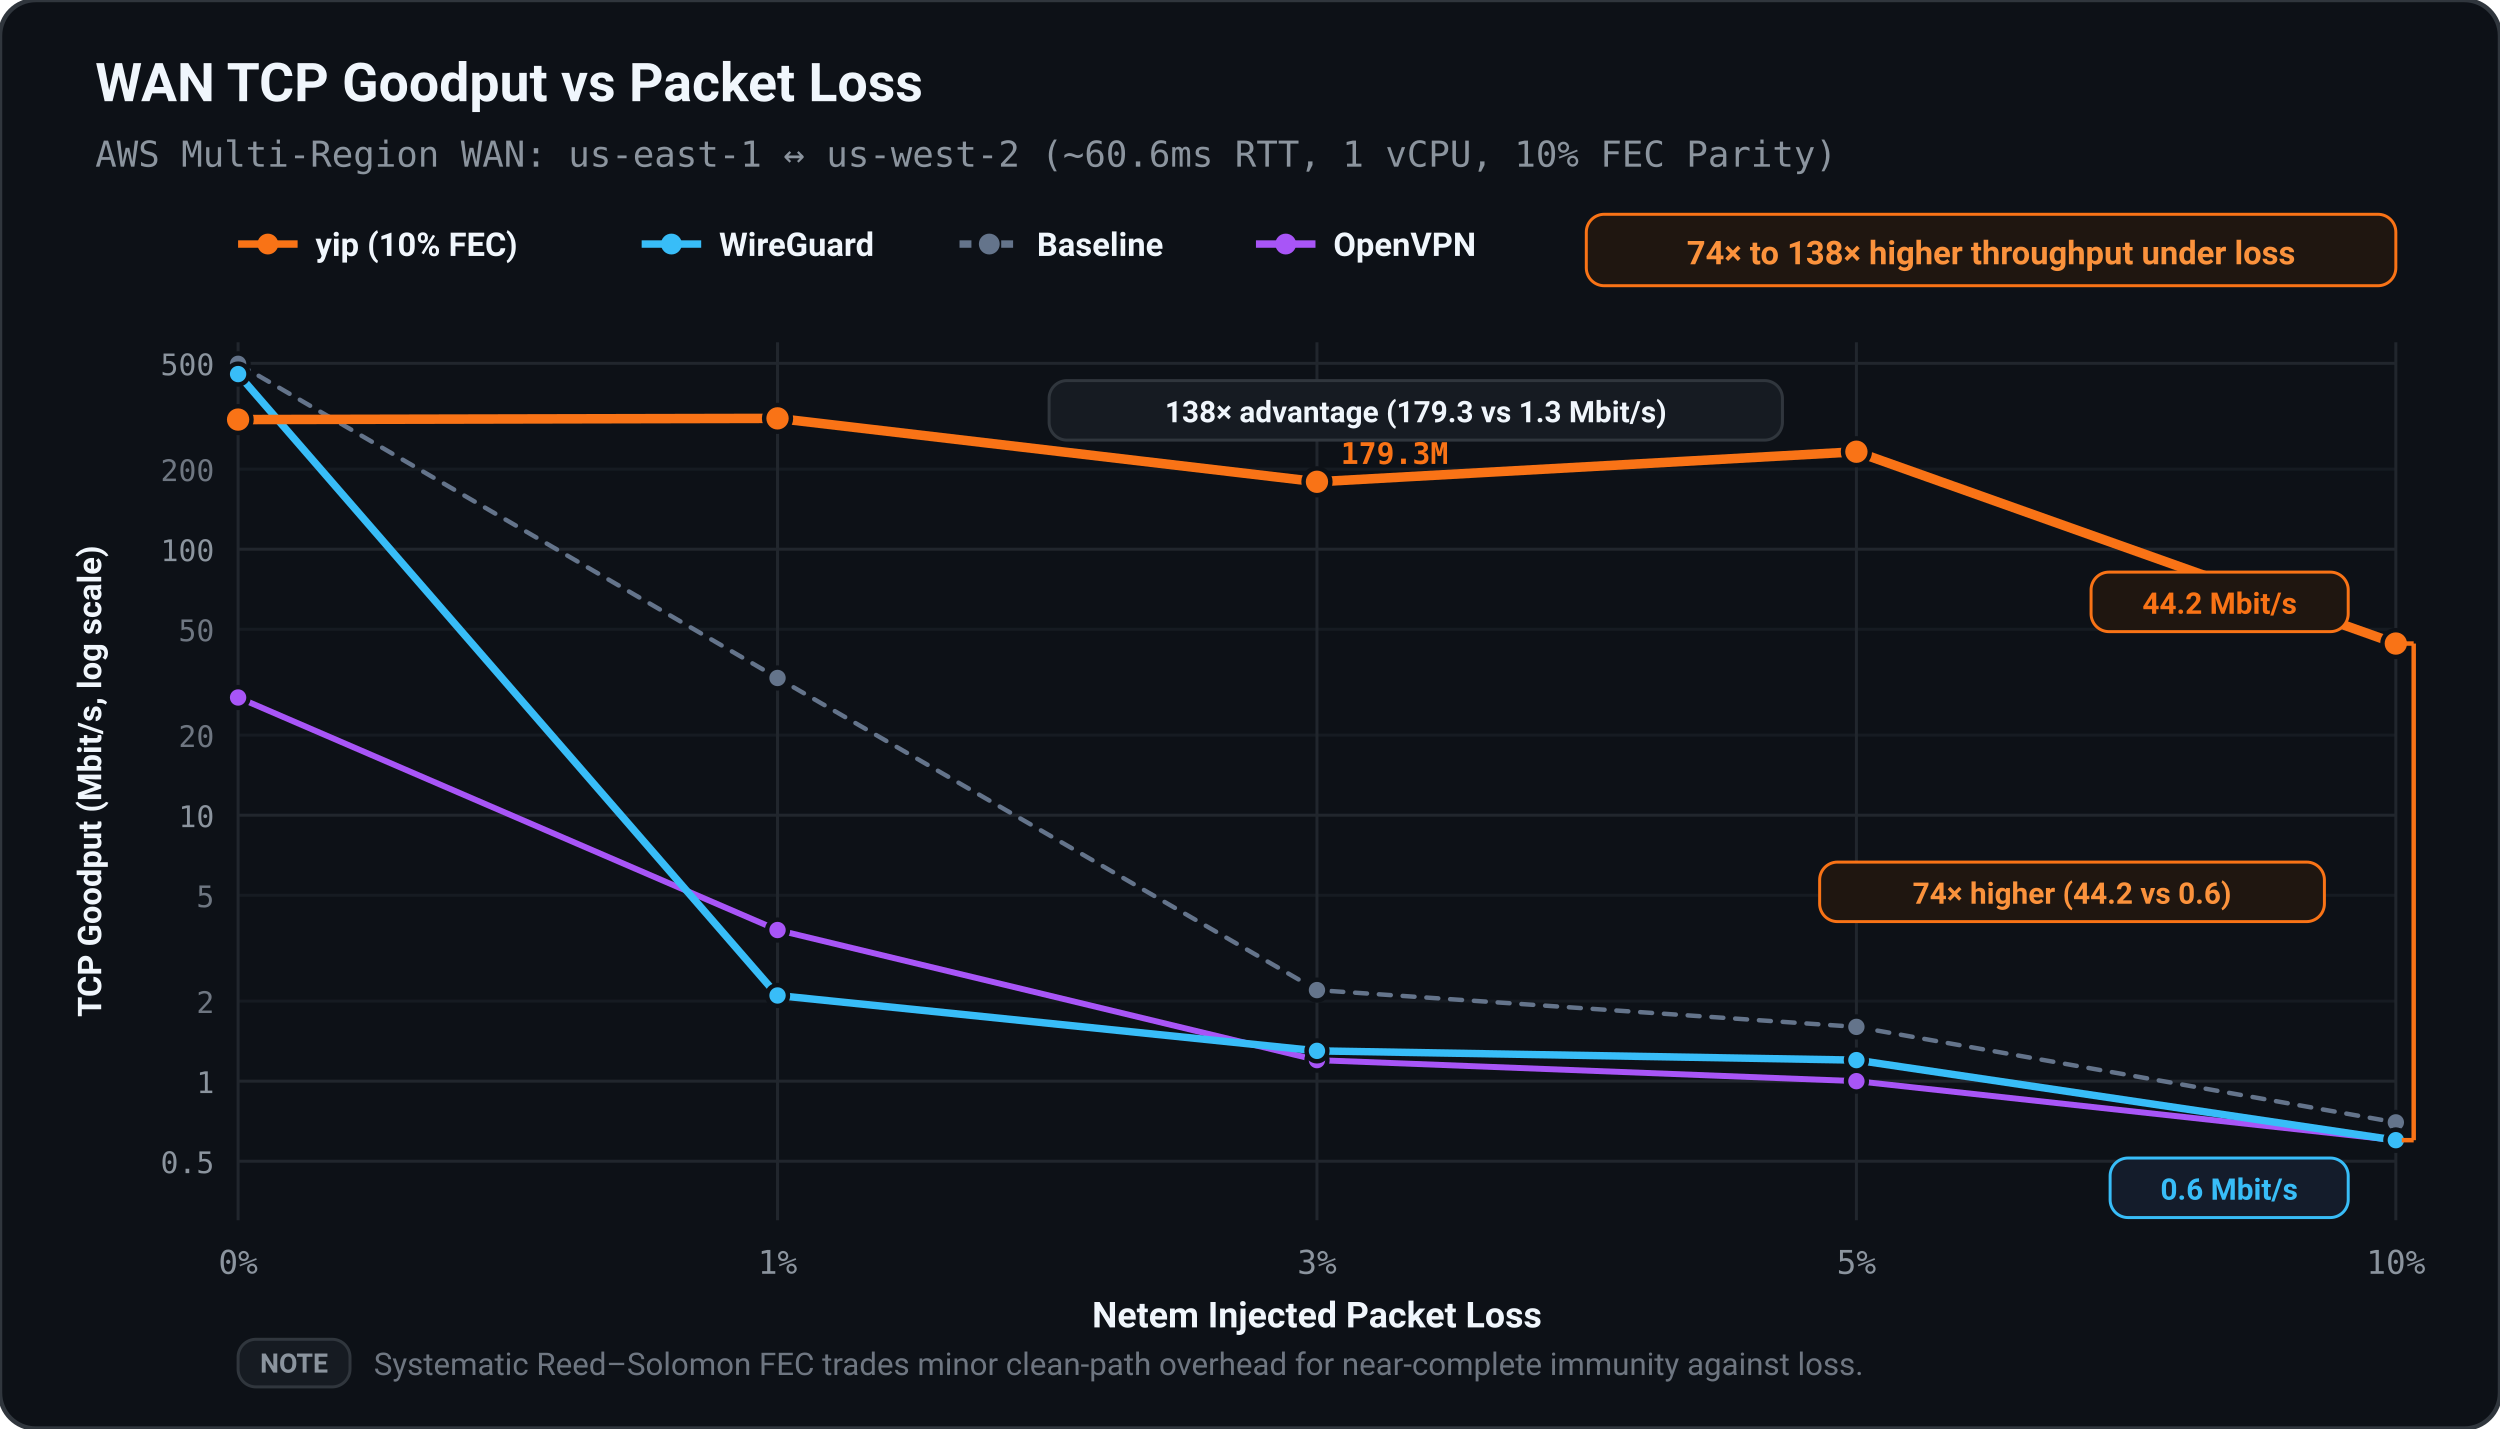
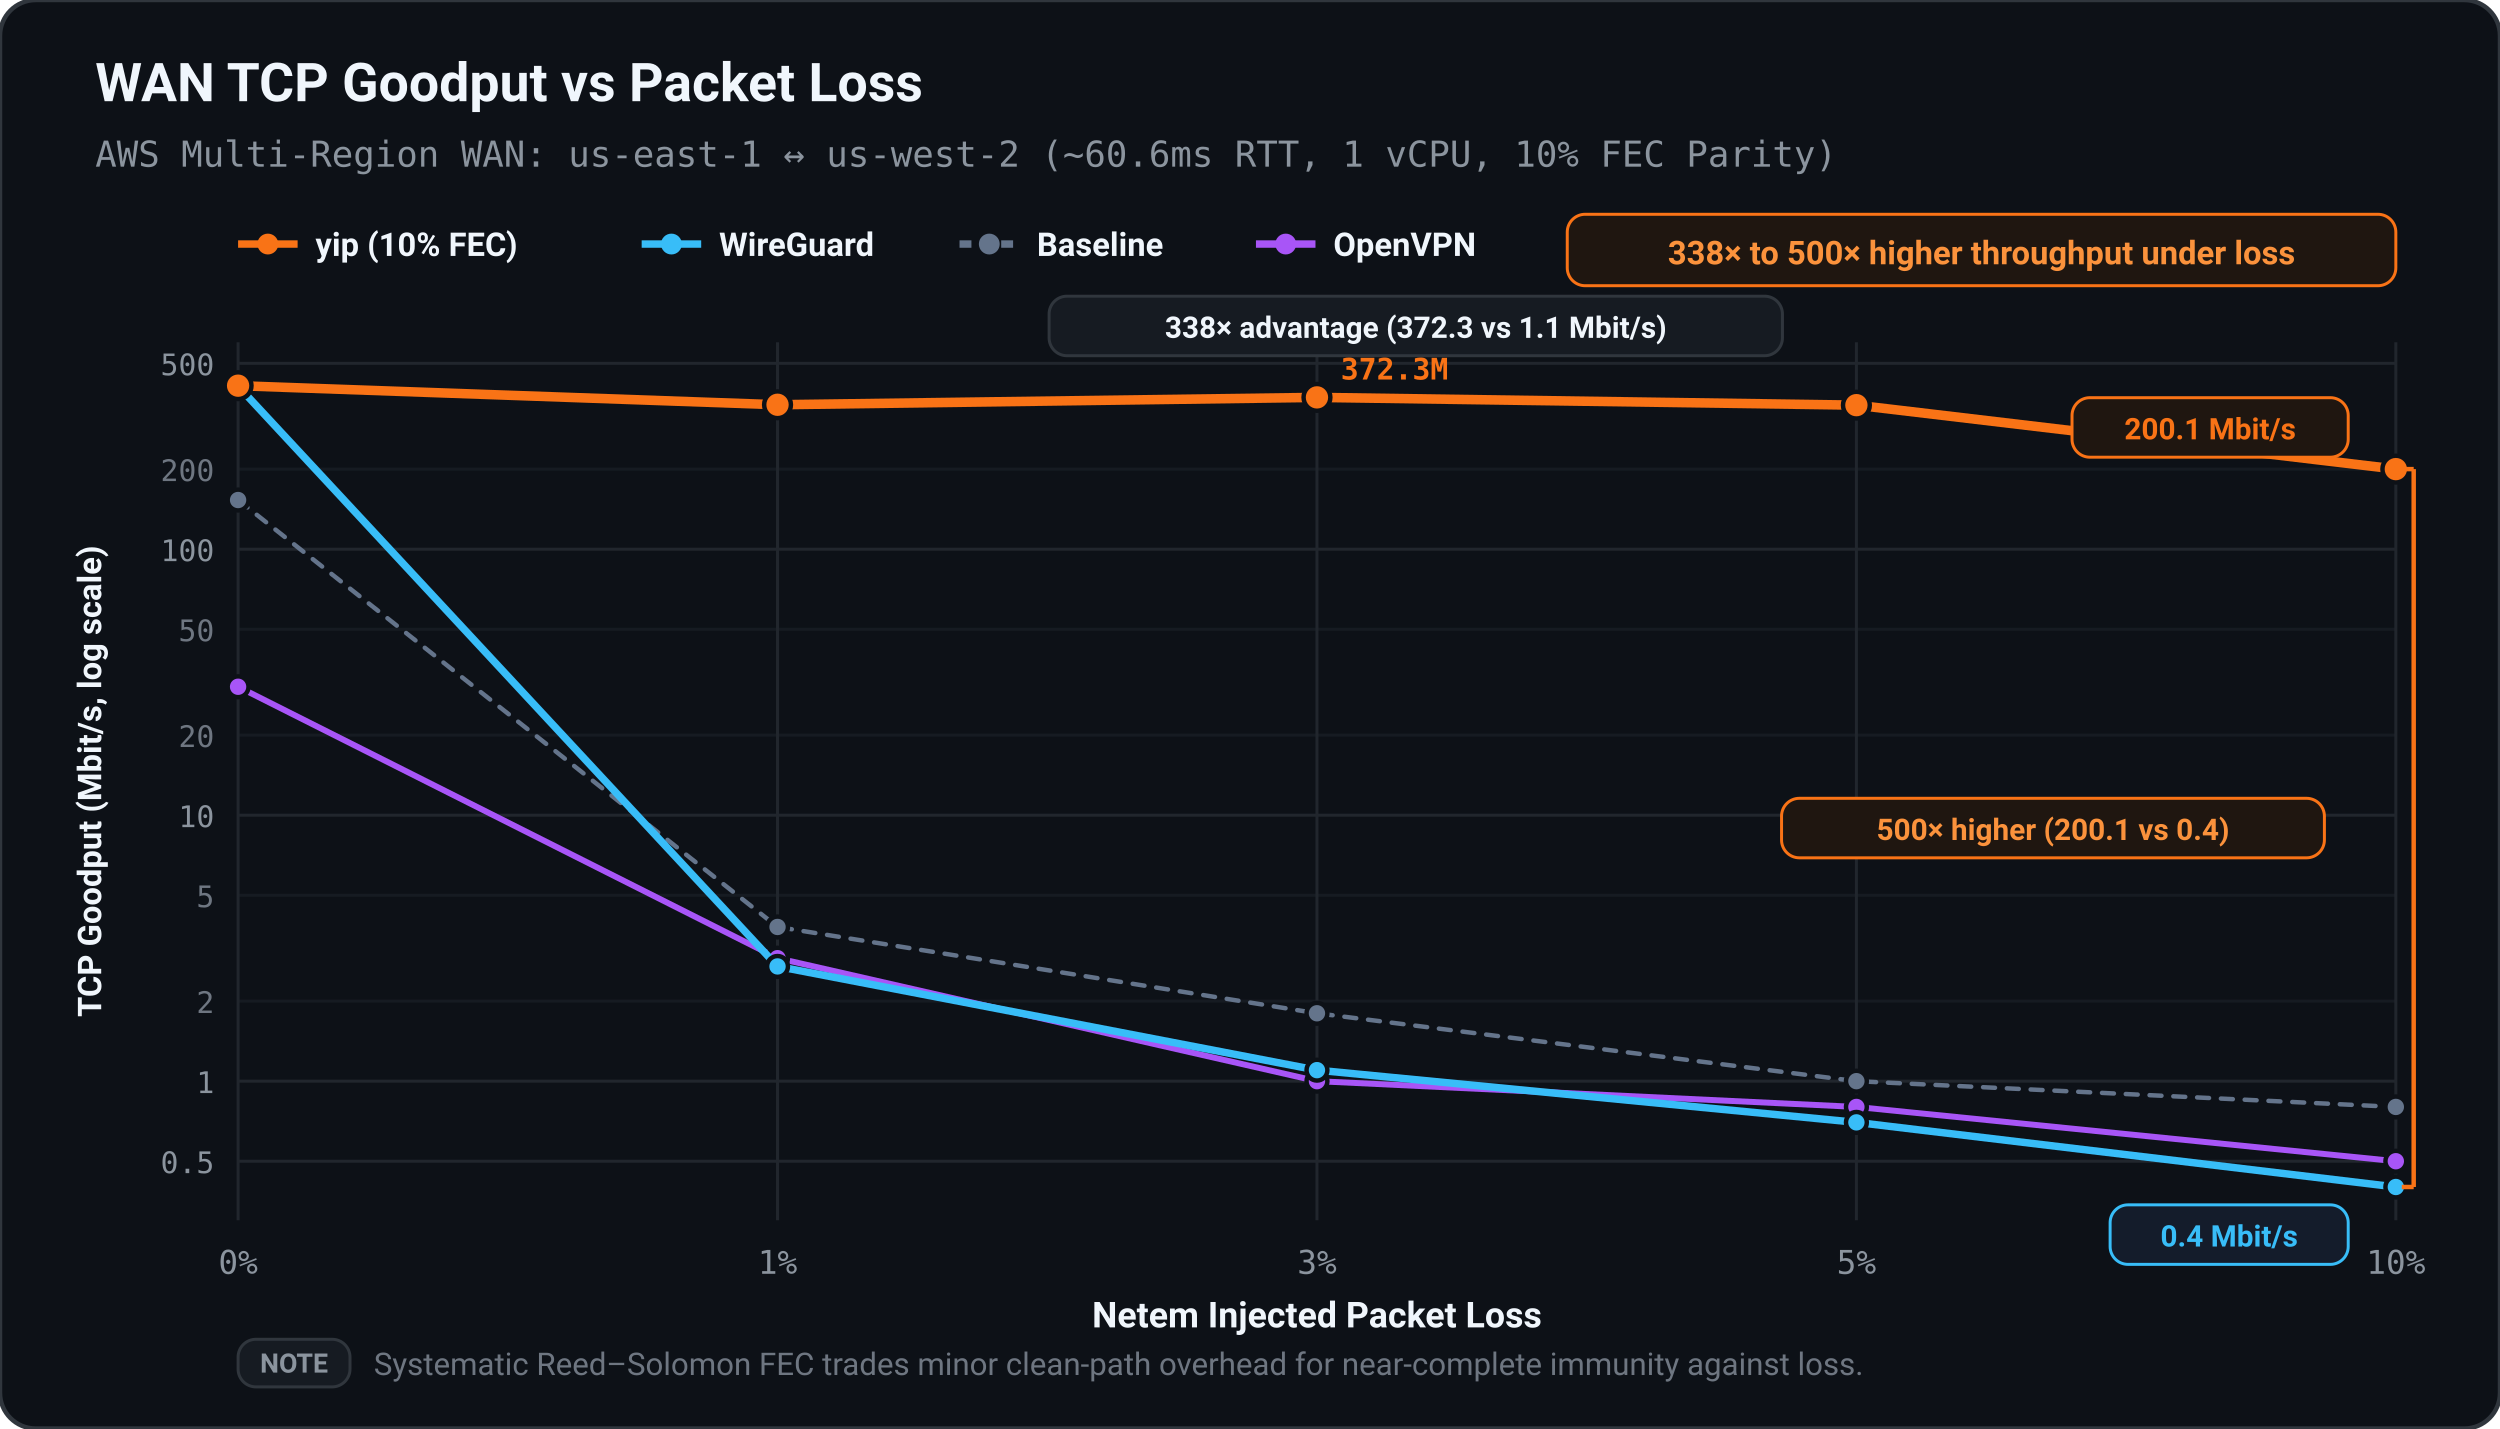
<svg xmlns="http://www.w3.org/2000/svg" viewBox="0 0 840 480" width="100%" height="100%">
  <defs>
    <style>
      text { text-rendering: geometricPrecision; }
    </style>
  </defs>
  <rect width="100%" height="100%" rx="12" fill="#0d1117" stroke="#30363d" stroke-width="1.5" />
  <text x="32.00" y="34.00" fill="#f0f6fc" font-size="18" font-family="ui-sans-serif, -apple-system, BlinkMacSystemFont, 'Segoe UI', Roboto, sans-serif" font-weight="bold" text-anchor="start">WAN TCP Goodput vs Packet Loss</text>
  <text x="32.00" y="56.00" fill="#8b949e" font-size="12" font-family="ui-monospace, SFMono-Regular, Menlo, monospace" font-weight="normal" text-anchor="start">AWS Multi-Region WAN: us-east-1 ↔ us-west-2 (~60.6ms RTT, 1 vCPU, 10% FEC Parity)</text>
  <line x1="80.00" y1="82.00" x2="100.00" y2="82.00" stroke="#f97316" stroke-width="2.50" />
  <circle cx="90.00" cy="82.00" r="3.50" fill="#f97316" />
  <text x="106.00" y="86.00" fill="#f0f6fc" font-size="11" font-family="ui-sans-serif, -apple-system, BlinkMacSystemFont, 'Segoe UI', Roboto, sans-serif" font-weight="600" text-anchor="start">yip (10% FEC)</text>
  <line x1="215.60" y1="82.00" x2="235.60" y2="82.00" stroke="#38bdf8" stroke-width="2.50" />
  <circle cx="225.60" cy="82.00" r="3.50" fill="#38bdf8" />
  <text x="241.60" y="86.00" fill="#f0f6fc" font-size="11" font-family="ui-sans-serif, -apple-system, BlinkMacSystemFont, 'Segoe UI', Roboto, sans-serif" font-weight="600" text-anchor="start">WireGuard</text>
  <line x1="322.40" y1="82.00" x2="342.40" y2="82.00" stroke="#64748b" stroke-width="2.50" stroke-dasharray="4,3" />
  <circle cx="332.40" cy="82.00" r="3.50" fill="#64748b" />
  <text x="348.40" y="86.00" fill="#f0f6fc" font-size="11" font-family="ui-sans-serif, -apple-system, BlinkMacSystemFont, 'Segoe UI', Roboto, sans-serif" font-weight="600" text-anchor="start">Baseline</text>
  <line x1="422.00" y1="82.00" x2="442.00" y2="82.00" stroke="#a855f7" stroke-width="2.50" />
  <circle cx="432.00" cy="82.00" r="3.50" fill="#a855f7" />
  <text x="448.00" y="86.00" fill="#f0f6fc" font-size="11" font-family="ui-sans-serif, -apple-system, BlinkMacSystemFont, 'Segoe UI', Roboto, sans-serif" font-weight="600" text-anchor="start">OpenVPN</text>
-   <rect x="533.00" y="72.00" width="272.00" height="24.00" fill="#1f1610" rx="6.00" stroke="#f97316" stroke-width="1.00" />
-   <text x="669.00" y="88.80" fill="#fb923c" font-size="11" font-family="ui-sans-serif, -apple-system, BlinkMacSystemFont, 'Segoe UI', Roboto, sans-serif" font-weight="bold" text-anchor="middle">74× to 138× higher throughput under loss</text>
+   <rect x="526.60" y="72.00" width="278.40" height="24.00" fill="#1f1610" rx="6.00" stroke="#f97316" stroke-width="1.00" />
+   <text x="665.80" y="88.80" fill="#fb923c" font-size="11" font-family="ui-sans-serif, -apple-system, BlinkMacSystemFont, 'Segoe UI', Roboto, sans-serif" font-weight="bold" text-anchor="middle">338× to 500× higher throughput under loss</text>
  <line x1="80.00" y1="390.17" x2="805.00" y2="390.17" stroke="#21262d" stroke-width="1.00" />
  <text x="72.00" y="394.17" fill="#8b949e" font-size="10" font-family="ui-monospace, SFMono-Regular, Menlo, monospace" font-weight="normal" text-anchor="end">0.5</text>
  <line x1="80.00" y1="363.27" x2="805.00" y2="363.27" stroke="#21262d" stroke-width="1.00" />
  <text x="72.00" y="367.27" fill="#8b949e" font-size="10" font-family="ui-monospace, SFMono-Regular, Menlo, monospace" font-weight="normal" text-anchor="end">1</text>
  <line x1="80.00" y1="336.37" x2="805.00" y2="336.37" stroke="#161b22" stroke-width="1.00" />
  <text x="72.00" y="340.37" fill="#6e7681" font-size="10" font-family="ui-monospace, SFMono-Regular, Menlo, monospace" font-weight="normal" text-anchor="end">2</text>
  <line x1="80.00" y1="300.81" x2="805.00" y2="300.81" stroke="#161b22" stroke-width="1.00" />
  <text x="72.00" y="304.81" fill="#6e7681" font-size="10" font-family="ui-monospace, SFMono-Regular, Menlo, monospace" font-weight="normal" text-anchor="end">5</text>
  <line x1="80.00" y1="273.91" x2="805.00" y2="273.91" stroke="#21262d" stroke-width="1.00" />
  <text x="72.00" y="277.91" fill="#8b949e" font-size="10" font-family="ui-monospace, SFMono-Regular, Menlo, monospace" font-weight="normal" text-anchor="end">10</text>
  <line x1="80.00" y1="247.00" x2="805.00" y2="247.00" stroke="#161b22" stroke-width="1.00" />
  <text x="72.00" y="251.00" fill="#6e7681" font-size="10" font-family="ui-monospace, SFMono-Regular, Menlo, monospace" font-weight="normal" text-anchor="end">20</text>
  <line x1="80.00" y1="211.44" x2="805.00" y2="211.44" stroke="#161b22" stroke-width="1.00" />
  <text x="72.00" y="215.44" fill="#6e7681" font-size="10" font-family="ui-monospace, SFMono-Regular, Menlo, monospace" font-weight="normal" text-anchor="end">50</text>
  <line x1="80.00" y1="184.54" x2="805.00" y2="184.54" stroke="#21262d" stroke-width="1.00" />
  <text x="72.00" y="188.54" fill="#8b949e" font-size="10" font-family="ui-monospace, SFMono-Regular, Menlo, monospace" font-weight="normal" text-anchor="end">100</text>
  <line x1="80.00" y1="157.64" x2="805.00" y2="157.64" stroke="#161b22" stroke-width="1.00" />
  <text x="72.00" y="161.64" fill="#6e7681" font-size="10" font-family="ui-monospace, SFMono-Regular, Menlo, monospace" font-weight="normal" text-anchor="end">200</text>
  <line x1="80.00" y1="122.08" x2="805.00" y2="122.08" stroke="#21262d" stroke-width="1.00" />
  <text x="72.00" y="126.08" fill="#8b949e" font-size="10" font-family="ui-monospace, SFMono-Regular, Menlo, monospace" font-weight="normal" text-anchor="end">500</text>
  <line x1="80.00" y1="115.00" x2="80.00" y2="410.00" stroke="#21262d" stroke-width="1.00" />
  <text x="80.00" y="428.00" fill="#8b949e" font-size="11" font-family="ui-monospace, SFMono-Regular, Menlo, monospace" font-weight="normal" text-anchor="middle">0%</text>
  <line x1="261.25" y1="115.00" x2="261.25" y2="410.00" stroke="#21262d" stroke-width="1.00" />
  <text x="261.25" y="428.00" fill="#8b949e" font-size="11" font-family="ui-monospace, SFMono-Regular, Menlo, monospace" font-weight="normal" text-anchor="middle">1%</text>
  <line x1="442.50" y1="115.00" x2="442.50" y2="410.00" stroke="#21262d" stroke-width="1.00" />
  <text x="442.50" y="428.00" fill="#8b949e" font-size="11" font-family="ui-monospace, SFMono-Regular, Menlo, monospace" font-weight="normal" text-anchor="middle">3%</text>
  <line x1="623.75" y1="115.00" x2="623.75" y2="410.00" stroke="#21262d" stroke-width="1.00" />
  <text x="623.75" y="428.00" fill="#8b949e" font-size="11" font-family="ui-monospace, SFMono-Regular, Menlo, monospace" font-weight="normal" text-anchor="middle">5%</text>
  <line x1="805.00" y1="115.00" x2="805.00" y2="410.00" stroke="#21262d" stroke-width="1.00" />
  <text x="805.00" y="428.00" fill="#8b949e" font-size="11" font-family="ui-monospace, SFMono-Regular, Menlo, monospace" font-weight="normal" text-anchor="middle">10%</text>
  <text x="442.50" y="446.00" fill="#f0f6fc" font-size="12" font-family="ui-sans-serif, -apple-system, BlinkMacSystemFont, 'Segoe UI', Roboto, sans-serif" font-weight="600" text-anchor="middle">Netem Injected Packet Loss</text>
  <text x="34.00" y="262.50" fill="#f0f6fc" font-size="11" font-family="ui-sans-serif, -apple-system, BlinkMacSystemFont, 'Segoe UI', Roboto, sans-serif" font-weight="600" text-anchor="middle" transform="rotate(-90 34.00 262.50)">TCP Goodput (Mbit/s, log scale)</text>
-   <polyline points="80.00,122.24 261.25,227.80 442.50,332.67 623.75,345.03 805.00,377.12" fill="none" stroke="#64748b" stroke-width="1.50" stroke-linecap="round" stroke-linejoin="round" stroke-dasharray="4,4" />
-   <circle cx="80.00" cy="122.24" r="3.50" fill="#64748b" stroke="#0d1117" stroke-width="1.50" />
-   <circle cx="261.25" cy="227.80" r="3.50" fill="#64748b" stroke="#0d1117" stroke-width="1.50" />
-   <circle cx="442.50" cy="332.67" r="3.50" fill="#64748b" stroke="#0d1117" stroke-width="1.50" />
-   <circle cx="623.75" cy="345.03" r="3.50" fill="#64748b" stroke="#0d1117" stroke-width="1.50" />
-   <circle cx="805.00" cy="377.12" r="3.50" fill="#64748b" stroke="#0d1117" stroke-width="1.50" />
-   <polyline points="80.00,234.36 261.25,312.49 442.50,356.20 623.75,363.27 805.00,383.10" fill="none" stroke="#a855f7" stroke-width="2.00" stroke-linecap="round" stroke-linejoin="round" />
-   <circle cx="80.00" cy="234.36" r="3.50" fill="#a855f7" stroke="#0d1117" stroke-width="1.50" />
-   <circle cx="261.25" cy="312.49" r="3.50" fill="#a855f7" stroke="#0d1117" stroke-width="1.50" />
-   <circle cx="442.50" cy="356.20" r="3.50" fill="#a855f7" stroke="#0d1117" stroke-width="1.50" />
-   <circle cx="623.75" cy="363.27" r="3.50" fill="#a855f7" stroke="#0d1117" stroke-width="1.50" />
-   <circle cx="805.00" cy="383.10" r="3.50" fill="#a855f7" stroke="#0d1117" stroke-width="1.50" />
-   <polyline points="80.00,125.69 261.25,334.48 442.50,353.09 623.75,356.20 805.00,383.10" fill="none" stroke="#38bdf8" stroke-width="2.50" stroke-linecap="round" stroke-linejoin="round" />
-   <circle cx="80.00" cy="125.69" r="3.50" fill="#38bdf8" stroke="#0d1117" stroke-width="1.50" />
-   <circle cx="261.25" cy="334.48" r="3.50" fill="#38bdf8" stroke="#0d1117" stroke-width="1.50" />
-   <circle cx="442.50" cy="353.09" r="3.50" fill="#38bdf8" stroke="#0d1117" stroke-width="1.50" />
-   <circle cx="623.75" cy="356.20" r="3.50" fill="#38bdf8" stroke="#0d1117" stroke-width="1.50" />
-   <circle cx="805.00" cy="383.10" r="3.50" fill="#38bdf8" stroke="#0d1117" stroke-width="1.50" />
-   <polyline points="80.00,140.98 261.25,140.57 442.50,161.88 623.75,151.78 805.00,216.23" fill="none" stroke="#f97316" stroke-width="3.20" stroke-linecap="round" stroke-linejoin="round" />
-   <circle cx="80.00" cy="140.98" r="4.50" fill="#f97316" stroke="#0d1117" stroke-width="1.50" />
-   <circle cx="261.25" cy="140.57" r="4.50" fill="#f97316" stroke="#0d1117" stroke-width="1.50" />
-   <circle cx="442.50" cy="161.88" r="4.50" fill="#f97316" stroke="#0d1117" stroke-width="1.50" />
-   <circle cx="623.75" cy="151.78" r="4.50" fill="#f97316" stroke="#0d1117" stroke-width="1.50" />
-   <circle cx="805.00" cy="216.23" r="4.50" fill="#f97316" stroke="#0d1117" stroke-width="1.50" />
-   <text x="450.50" y="155.88" fill="#f97316" font-size="10" font-family="ui-monospace, SFMono-Regular, Menlo, monospace" font-weight="bold" text-anchor="start">179.3M</text>
-   <rect x="352.50" y="127.88" width="246.40" height="20.00" fill="#161b22" rx="6.00" stroke="#30363d" stroke-width="1.00" />
-   <text x="475.70" y="141.88" fill="#f0f6fc" font-size="10" font-family="ui-sans-serif, -apple-system, BlinkMacSystemFont, 'Segoe UI', Roboto, sans-serif" font-weight="bold" text-anchor="middle">138× advantage (179.3 vs 1.3 Mbit/s)</text>
-   <rect x="702.60" y="192.23" width="86.40" height="20.00" fill="#1f1610" rx="6.00" stroke="#f97316" stroke-width="1.00" />
-   <text x="745.80" y="206.23" fill="#f97316" font-size="10" font-family="ui-sans-serif, -apple-system, BlinkMacSystemFont, 'Segoe UI', Roboto, sans-serif" font-weight="bold" text-anchor="middle">44.2 Mbit/s</text>
-   <rect x="709.00" y="389.10" width="80.00" height="20.00" fill="#141c2b" rx="6.00" stroke="#38bdf8" stroke-width="1.00" />
-   <text x="749.00" y="403.10" fill="#38bdf8" font-size="10" font-family="ui-sans-serif, -apple-system, BlinkMacSystemFont, 'Segoe UI', Roboto, sans-serif" font-weight="bold" text-anchor="middle">0.6 Mbit/s</text>
-   <line x1="811.00" y1="216.23" x2="811.00" y2="383.10" stroke="#f97316" stroke-width="1.50" />
-   <line x1="807.00" y1="216.23" x2="811.00" y2="216.23" stroke="#f97316" stroke-width="1.50" />
-   <line x1="807.00" y1="383.10" x2="811.00" y2="383.10" stroke="#f97316" stroke-width="1.50" />
-   <rect x="611.40" y="289.66" width="169.60" height="20.00" fill="#1f1610" rx="6.00" stroke="#f97316" stroke-width="1.00" />
-   <text x="696.20" y="303.66" fill="#fb923c" font-size="10" font-family="ui-sans-serif, -apple-system, BlinkMacSystemFont, 'Segoe UI', Roboto, sans-serif" font-weight="bold" text-anchor="middle">74× higher (44.2 vs 0.6)</text>
+   <polyline points="80.00,168.01 261.25,311.46 442.50,340.46 623.75,363.27 805.00,371.93" fill="none" stroke="#64748b" stroke-width="1.50" stroke-linecap="round" stroke-linejoin="round" stroke-dasharray="4,4" />
+   <circle cx="80.00" cy="168.01" r="3.50" fill="#64748b" stroke="#0d1117" stroke-width="1.50" />
+   <circle cx="261.25" cy="311.46" r="3.50" fill="#64748b" stroke="#0d1117" stroke-width="1.50" />
+   <circle cx="442.50" cy="340.46" r="3.50" fill="#64748b" stroke="#0d1117" stroke-width="1.50" />
+   <circle cx="623.75" cy="363.27" r="3.50" fill="#64748b" stroke="#0d1117" stroke-width="1.50" />
+   <circle cx="805.00" cy="371.93" r="3.50" fill="#64748b" stroke="#0d1117" stroke-width="1.50" />
+   <polyline points="80.00,230.75 261.25,321.95 442.50,363.27 623.75,371.93 805.00,390.17" fill="none" stroke="#a855f7" stroke-width="2.00" stroke-linecap="round" stroke-linejoin="round" />
+   <circle cx="80.00" cy="230.75" r="3.50" fill="#a855f7" stroke="#0d1117" stroke-width="1.50" />
+   <circle cx="261.25" cy="321.95" r="3.50" fill="#a855f7" stroke="#0d1117" stroke-width="1.50" />
+   <circle cx="442.50" cy="363.27" r="3.50" fill="#a855f7" stroke="#0d1117" stroke-width="1.50" />
+   <circle cx="623.75" cy="371.93" r="3.50" fill="#a855f7" stroke="#0d1117" stroke-width="1.50" />
+   <circle cx="805.00" cy="390.17" r="3.50" fill="#a855f7" stroke="#0d1117" stroke-width="1.50" />
+   <polyline points="80.00,129.73 261.25,324.72 442.50,359.57 623.75,377.12 805.00,398.83" fill="none" stroke="#38bdf8" stroke-width="2.50" stroke-linecap="round" stroke-linejoin="round" />
+   <circle cx="80.00" cy="129.73" r="3.50" fill="#38bdf8" stroke="#0d1117" stroke-width="1.50" />
+   <circle cx="261.25" cy="324.72" r="3.50" fill="#38bdf8" stroke="#0d1117" stroke-width="1.50" />
+   <circle cx="442.50" cy="359.57" r="3.50" fill="#38bdf8" stroke="#0d1117" stroke-width="1.50" />
+   <circle cx="623.75" cy="377.12" r="3.50" fill="#38bdf8" stroke="#0d1117" stroke-width="1.50" />
+   <circle cx="805.00" cy="398.83" r="3.50" fill="#38bdf8" stroke="#0d1117" stroke-width="1.50" />
+   <polyline points="80.00,129.59 261.25,136.00 442.50,133.52 623.75,136.13 805.00,157.62" fill="none" stroke="#f97316" stroke-width="3.20" stroke-linecap="round" stroke-linejoin="round" />
+   <circle cx="80.00" cy="129.59" r="4.50" fill="#f97316" stroke="#0d1117" stroke-width="1.50" />
+   <circle cx="261.25" cy="136.00" r="4.50" fill="#f97316" stroke="#0d1117" stroke-width="1.50" />
+   <circle cx="442.50" cy="133.52" r="4.50" fill="#f97316" stroke="#0d1117" stroke-width="1.50" />
+   <circle cx="623.75" cy="136.13" r="4.50" fill="#f97316" stroke="#0d1117" stroke-width="1.50" />
+   <circle cx="805.00" cy="157.62" r="4.50" fill="#f97316" stroke="#0d1117" stroke-width="1.50" />
+   <text x="450.50" y="127.52" fill="#f97316" font-size="10" font-family="ui-monospace, SFMono-Regular, Menlo, monospace" font-weight="bold" text-anchor="start">372.3M</text>
+   <rect x="352.50" y="99.52" width="246.40" height="20.00" fill="#161b22" rx="6.00" stroke="#30363d" stroke-width="1.00" />
+   <text x="475.70" y="113.52" fill="#f0f6fc" font-size="10" font-family="ui-sans-serif, -apple-system, BlinkMacSystemFont, 'Segoe UI', Roboto, sans-serif" font-weight="bold" text-anchor="middle">338× advantage (372.3 vs 1.1 Mbit/s)</text>
+   <rect x="696.20" y="133.62" width="92.80" height="20.00" fill="#1f1610" rx="6.00" stroke="#f97316" stroke-width="1.00" />
+   <text x="742.60" y="147.62" fill="#f97316" font-size="10" font-family="ui-sans-serif, -apple-system, BlinkMacSystemFont, 'Segoe UI', Roboto, sans-serif" font-weight="bold" text-anchor="middle">200.1 Mbit/s</text>
+   <rect x="709.00" y="404.83" width="80.00" height="20.00" fill="#141c2b" rx="6.00" stroke="#38bdf8" stroke-width="1.00" />
+   <text x="749.00" y="418.83" fill="#38bdf8" font-size="10" font-family="ui-sans-serif, -apple-system, BlinkMacSystemFont, 'Segoe UI', Roboto, sans-serif" font-weight="bold" text-anchor="middle">0.4 Mbit/s</text>
+   <line x1="811.00" y1="157.62" x2="811.00" y2="398.83" stroke="#f97316" stroke-width="1.50" />
+   <line x1="807.00" y1="157.62" x2="811.00" y2="157.62" stroke="#f97316" stroke-width="1.50" />
+   <line x1="807.00" y1="398.83" x2="811.00" y2="398.83" stroke="#f97316" stroke-width="1.50" />
+   <rect x="598.60" y="268.23" width="182.40" height="20.00" fill="#1f1610" rx="6.00" stroke="#f97316" stroke-width="1.00" />
+   <text x="689.80" y="282.23" fill="#fb923c" font-size="10" font-family="ui-sans-serif, -apple-system, BlinkMacSystemFont, 'Segoe UI', Roboto, sans-serif" font-weight="bold" text-anchor="middle">500× higher (200.1 vs 0.4)</text>
  <rect x="80.00" y="450.00" width="37.60" height="16.00" fill="#161b22" rx="6.00" stroke="#30363d" stroke-width="1.00" />
  <text x="98.80" y="461.20" fill="#8b949e" font-size="9" font-family="ui-sans-serif, -apple-system, BlinkMacSystemFont, 'Segoe UI', Roboto, sans-serif" font-weight="bold" text-anchor="middle">NOTE</text>
  <text x="125.60" y="462.00" fill="#6e7681" font-size="10.5" font-family="ui-sans-serif, -apple-system, BlinkMacSystemFont, 'Segoe UI', Roboto, sans-serif" font-weight="normal" text-anchor="start">Systematic Reed–Solomon FEC trades minor clean-path overhead for near-complete immunity against loss.</text>
</svg>
